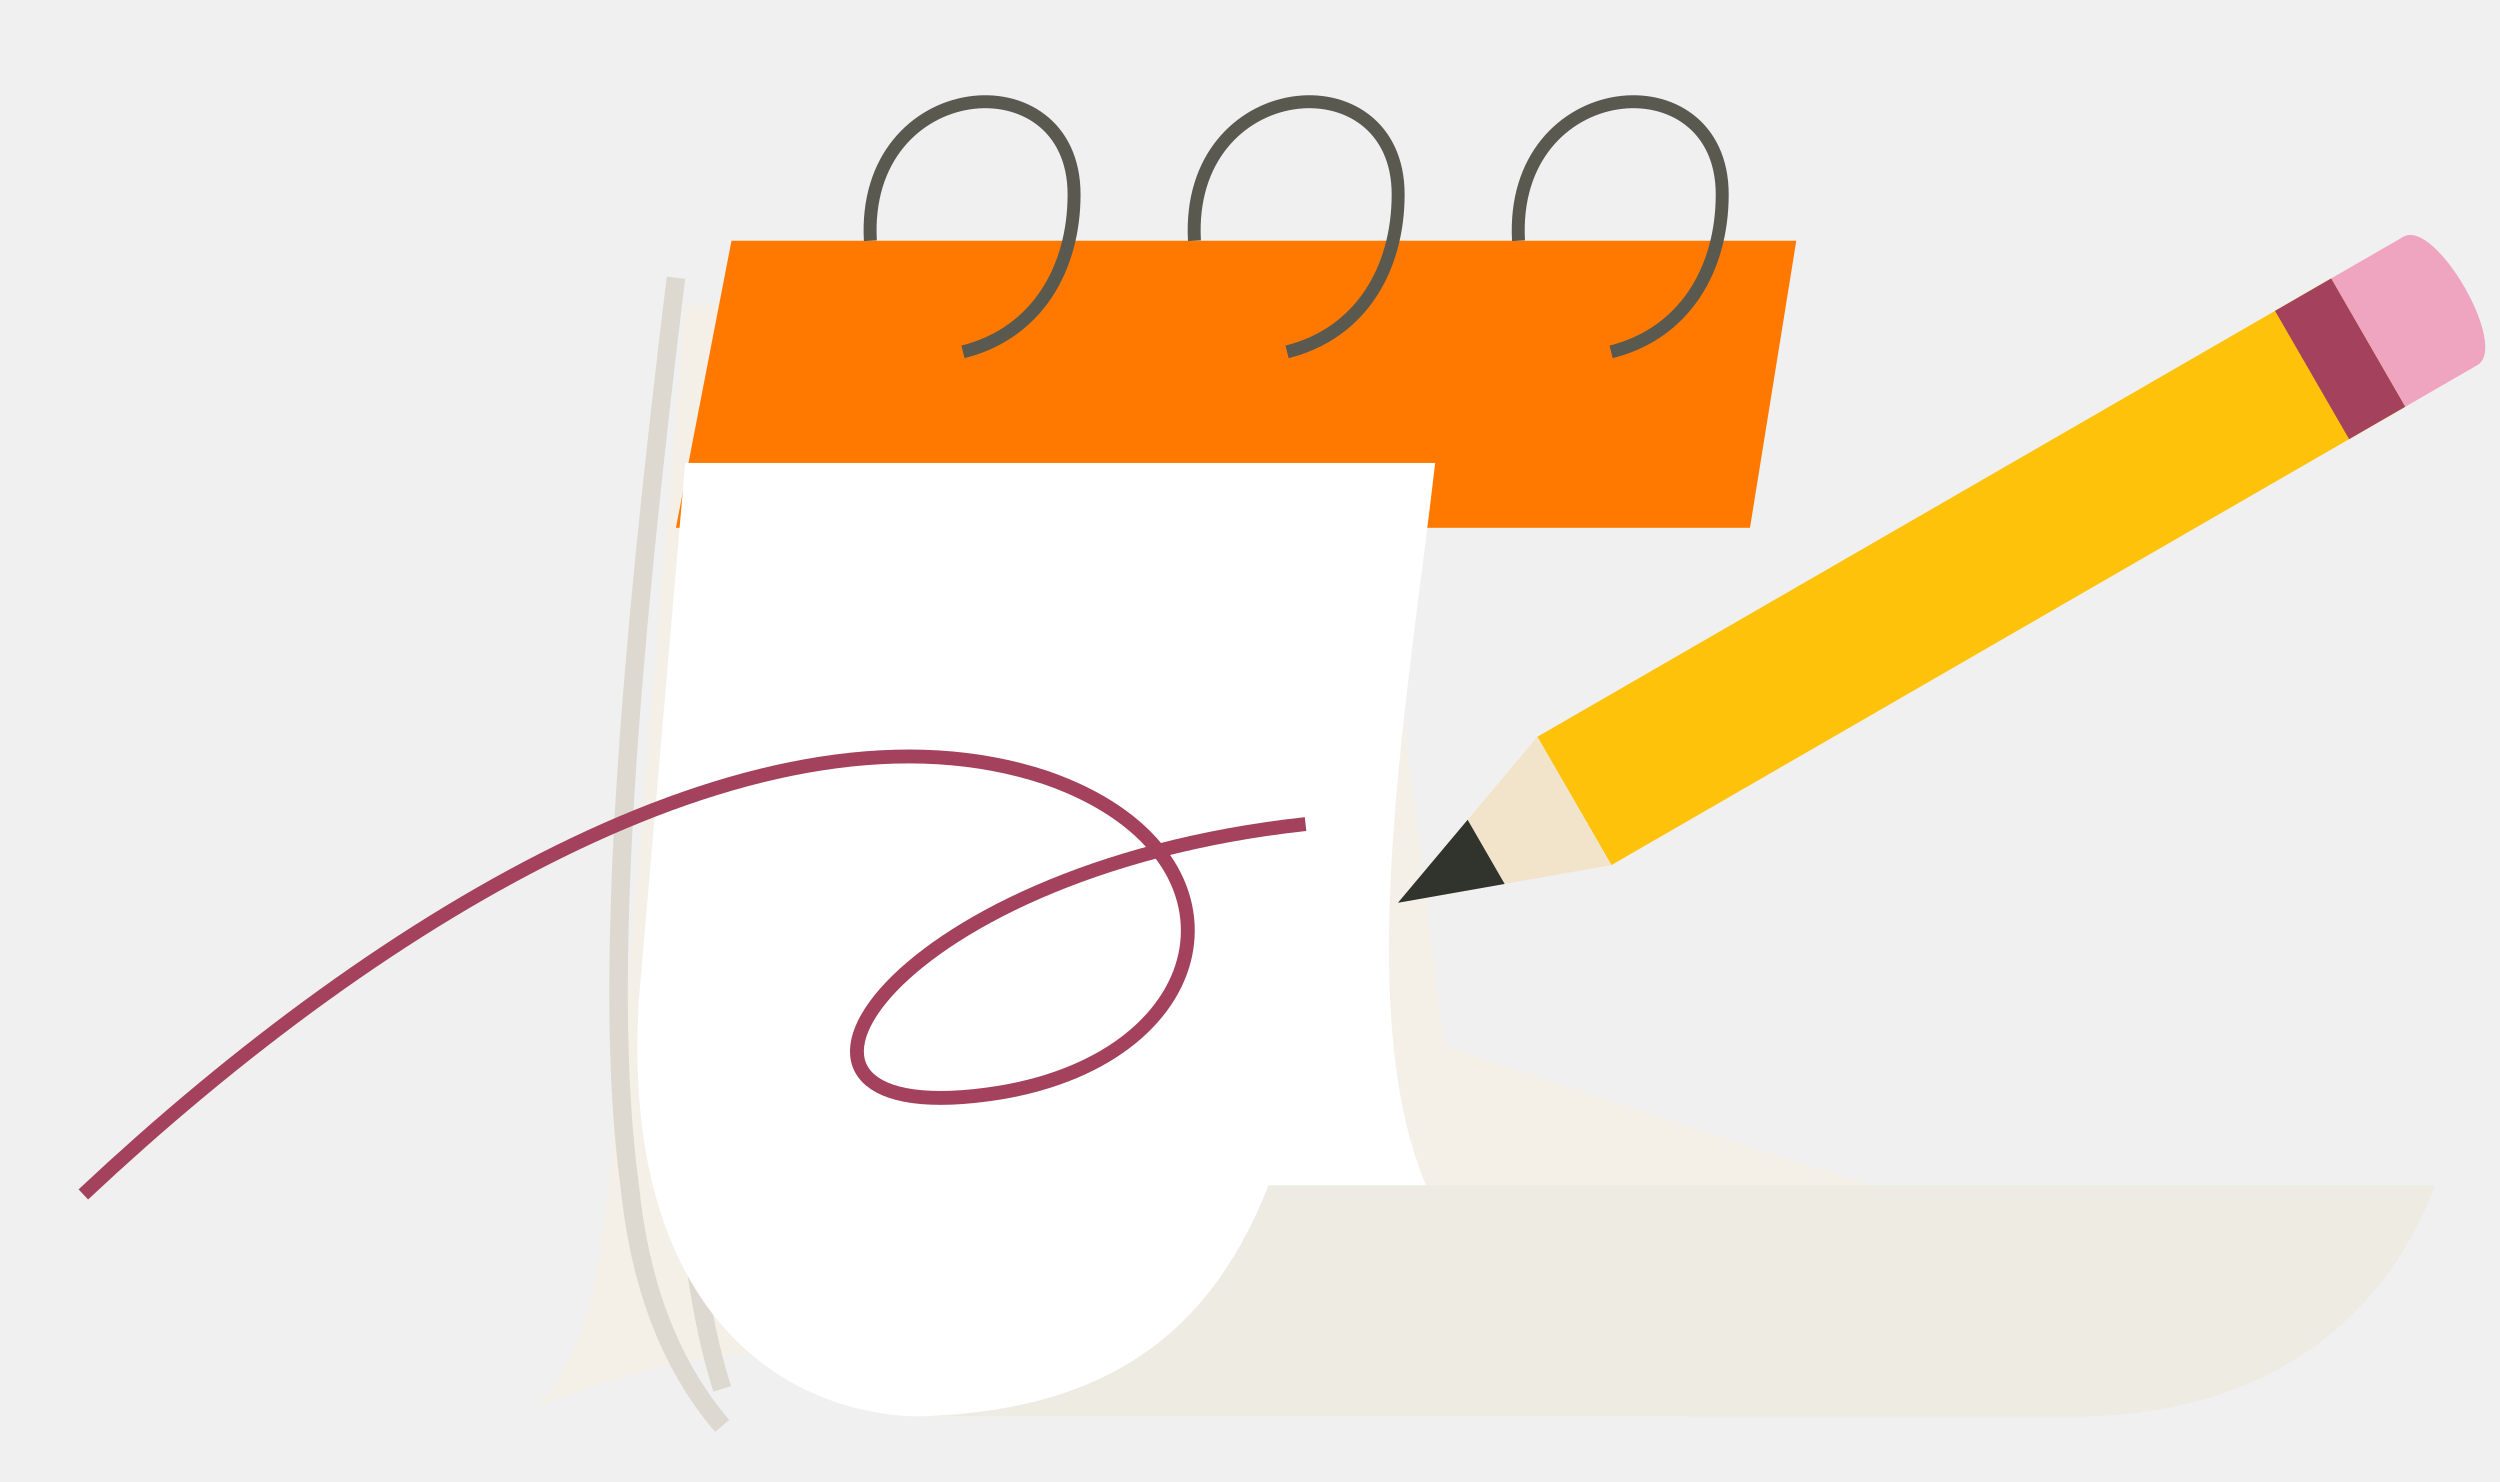
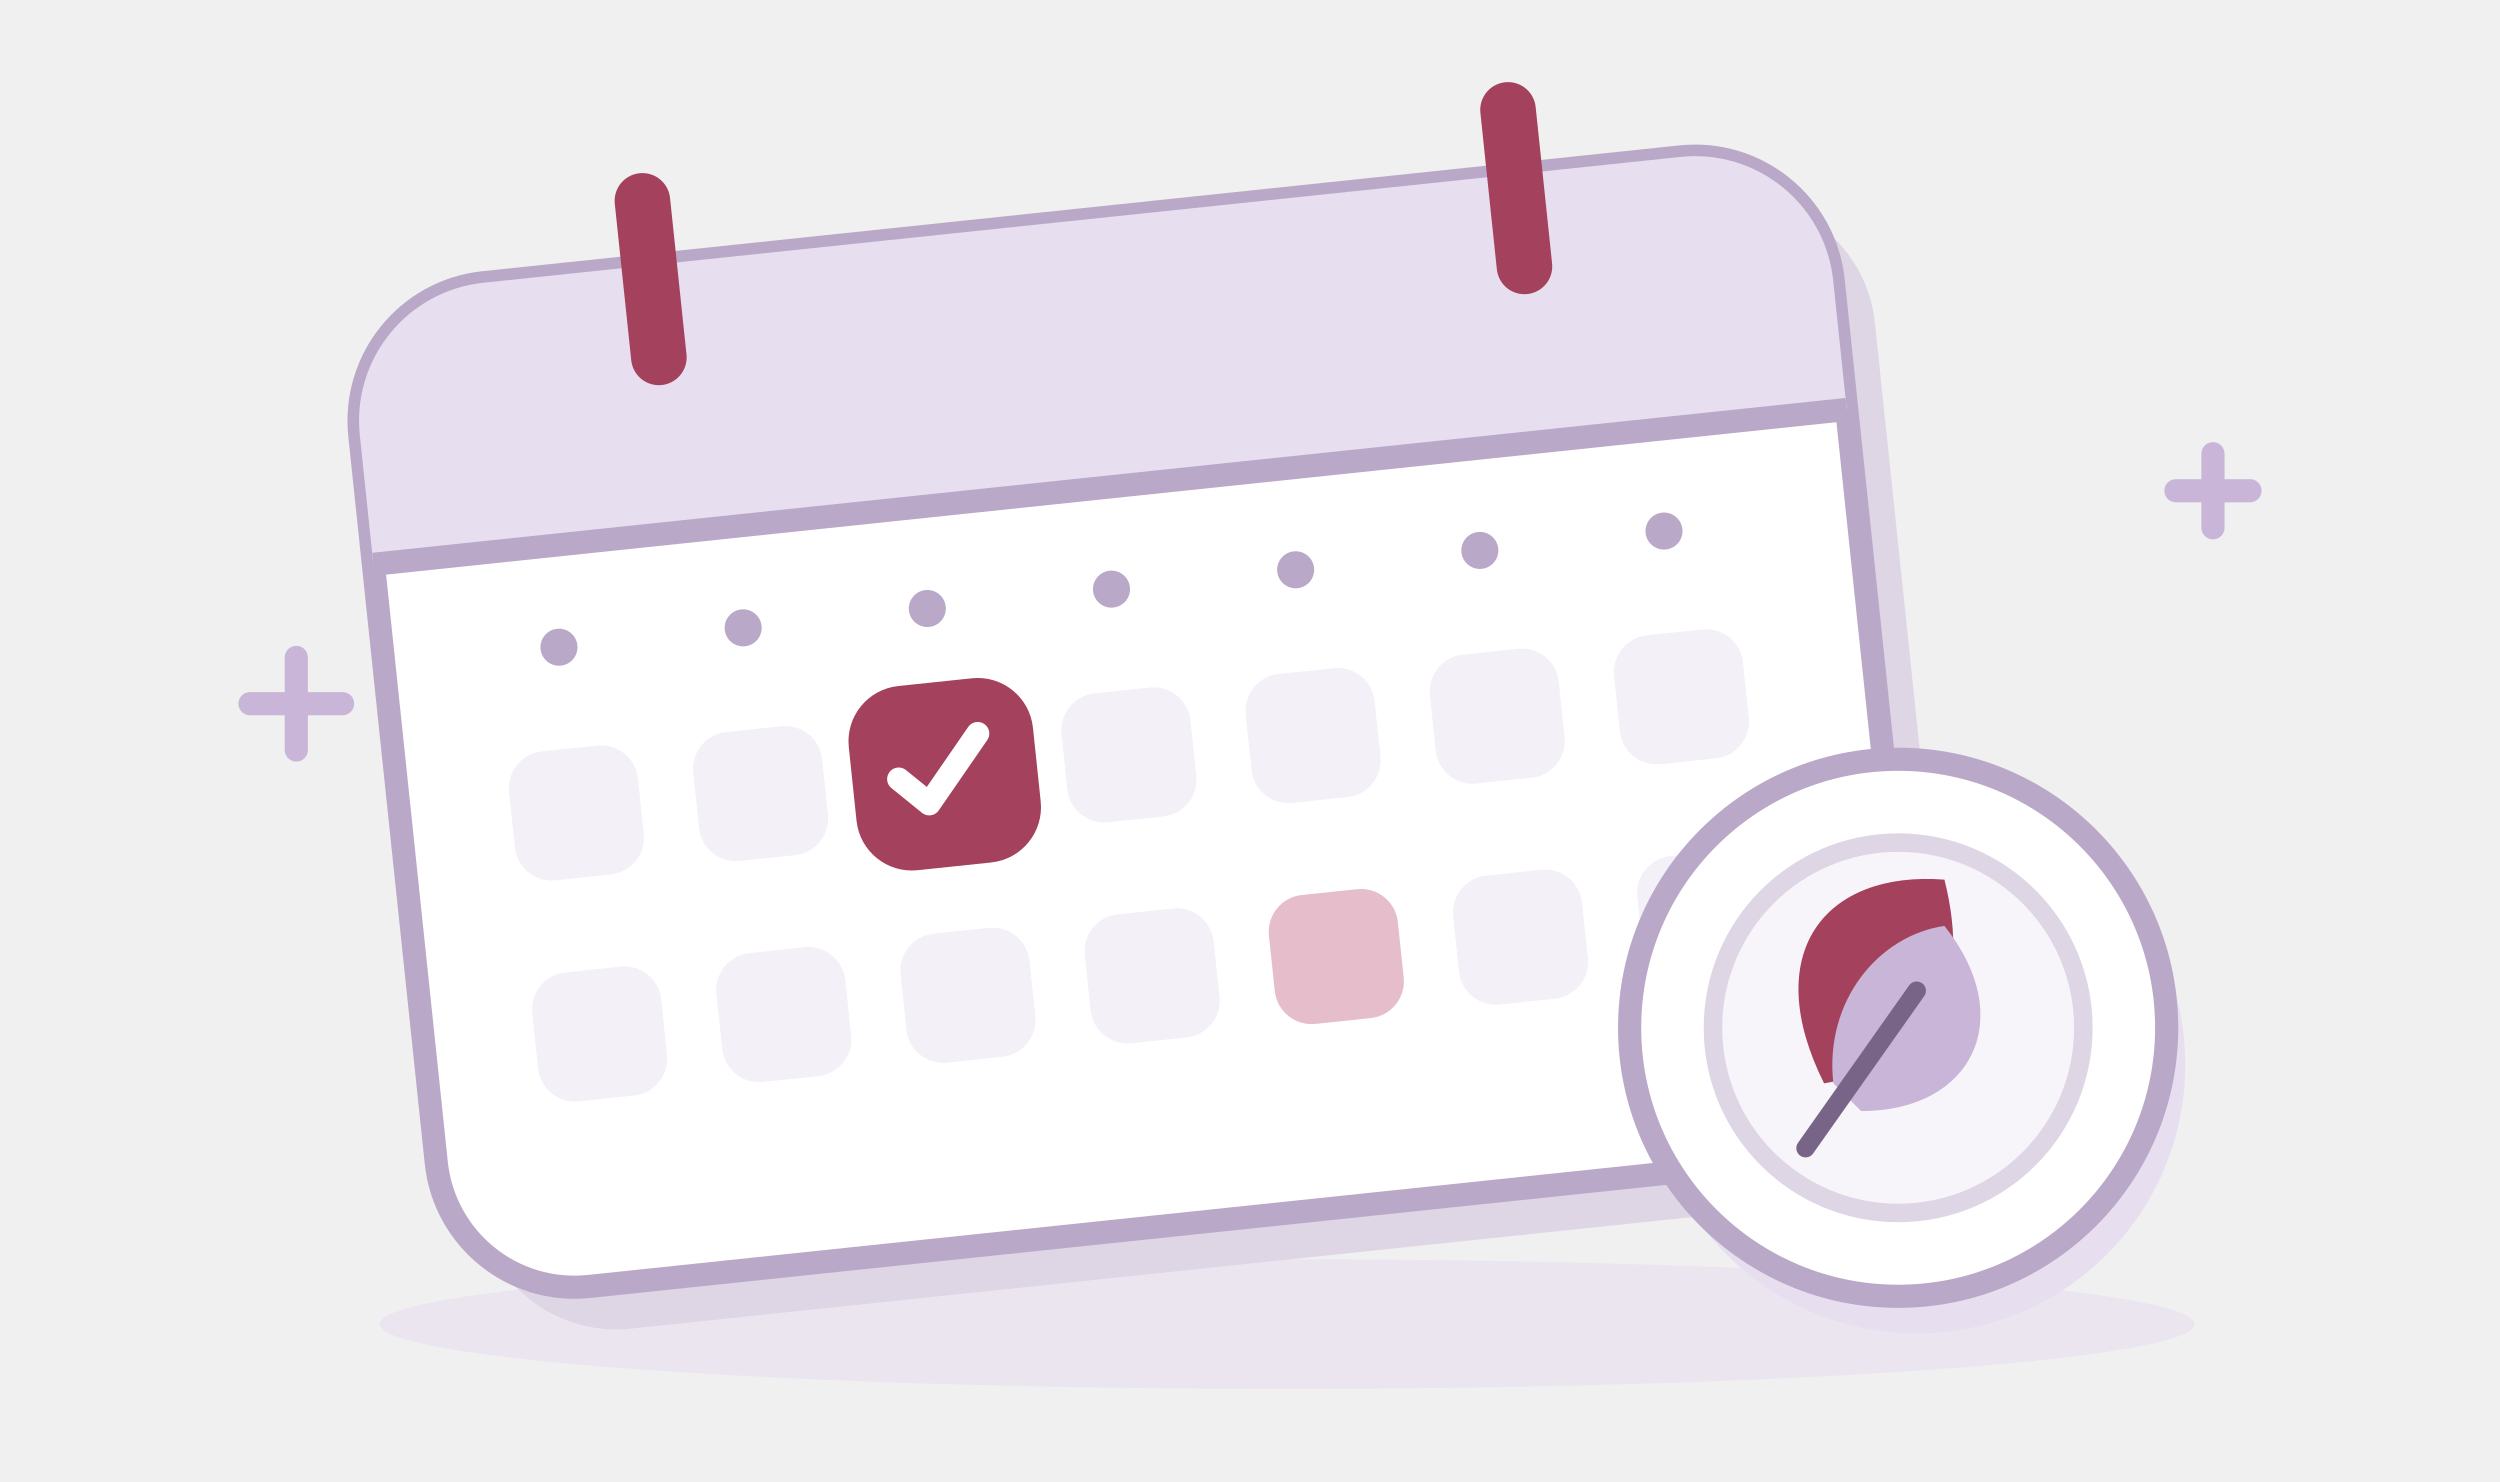
<svg xmlns="http://www.w3.org/2000/svg" viewBox="0 0 270 160" fill="none">
-   <path d="M74 33 67 116c-2 18-2 28-9 36 24-10 39-5 62-5h58l27-18-49-16-10-81Z" fill="#f4f0e8" />
-   <path d="M73 30c-5 41-8 76-5 98 1 10 4 19 10 26M82 35c-9 52-11 93-4 115" stroke="#ddd9d0" stroke-width="2" />
-   <path d="M79 26h115l-5 31H73z" fill="#ff7900" />
-   <path d="m74 50-5 58c-2 33 15 45 31 45h82c-16-6-24-15-28-25-8-19-2-52 1-78Z" fill="#fff" />
-   <path d="M94 26c-1-18 22-20 22-5 0 8-4 15-12 17m25-12c-1-18 22-20 22-5 0 8-4 15-12 17m25-12c-1-18 22-20 22-5 0 8-4 15-12 17" stroke="#595950" stroke-width="1.4" />
-   <path d="M147 128h116c-6 16-20 25-39 25H97c20 0 33-7 40-25Z" fill="#eeebe3" />
-   <path d="M9 129c33-31 74-55 104-45 23 8 19 30-5 34-31 5-13-24 33-29" stroke="#a4415c" stroke-width="1.5" />
-   <g transform="rotate(60 209 64)">
-     <path d="M201 10h16v99h-16z" fill="#ffc20b" />
-     <path d="M201 10h16V1c0-4-16-4-16 0Z" fill="#efa4bf" />
-     <path d="M201 10h16v7h-16z" fill="#a4415c" />
-     <path d="m201 109 8 22 8-22z" fill="#f1e4cb" />
-     <path d="m205 120 4 11 4-11z" fill="#31332d" />
+   <ellipse cx="139" cy="143" rx="98" ry="7" fill="#E7DEF0" opacity=".6" />
+   <g transform="rotate(-6 127 82)">
+     <rect x="47" y="28" width="160" height="109" rx="15" fill="#DED5E5" />
+     <rect x="43" y="23" width="160" height="109" rx="15" fill="#FFFFFF" stroke="#B9A8C7" stroke-width="2.5" />
+     <path d="M58 23h130a15 15 0 0 1 15 15v14H43V38a15 15 0 0 1 15-15Z" fill="#E7DEF0" />
+     <path d="M43 52h160" stroke="#B9A8C7" stroke-width="2.5" />
+     <path d="M76 16v17m94-17v17" stroke="#A4415C" stroke-width="6" stroke-linecap="round" />
+     <g fill="#B9A8C7">
+       <circle cx="62" cy="63" r="2" />
+       <circle cx="82" cy="63" r="2" />
+       <circle cx="102" cy="63" r="2" />
+       <circle cx="122" cy="63" r="2" />
+       <circle cx="142" cy="63" r="2" />
+       <circle cx="162" cy="63" r="2" />
+       <circle cx="182" cy="63" r="2" />
+     </g>
+     <g fill="#F3F0F7">
+       <rect x="55" y="74" width="14" height="14" rx="4" />
+       <rect x="75" y="74" width="14" height="14" rx="4" />
+       <rect x="115" y="74" width="14" height="14" rx="4" />
+       <rect x="135" y="74" width="14" height="14" rx="4" />
+       <rect x="155" y="74" width="14" height="14" rx="4" />
+       <rect x="175" y="74" width="14" height="14" rx="4" />
+       <rect x="55" y="98" width="14" height="14" rx="4" />
+       <rect x="75" y="98" width="14" height="14" rx="4" />
+       <rect x="95" y="98" width="14" height="14" rx="4" />
+       <rect x="115" y="98" width="14" height="14" rx="4" />
+       <rect x="155" y="98" width="14" height="14" rx="4" />
+       <rect x="175" y="98" width="14" height="14" rx="4" />
+     </g>
+     <rect x="92" y="71" width="20" height="20" rx="6" fill="#A4415C" />
+     <path d="m97 81 3 3 6-7" stroke="#FFFFFF" stroke-width="2.5" stroke-linecap="round" stroke-linejoin="round" />
+     <rect x="135" y="98" width="14" height="14" rx="4" fill="#E6BDCA" />
  </g>
+   <circle cx="207" cy="115" r="29" fill="#E7DEF0" />
+   <circle cx="205" cy="111" r="29" fill="#FFFFFF" stroke="#B9A8C7" stroke-width="2.5" />
+   <circle cx="205" cy="111" r="20" fill="#F8F5FA" stroke="#DED5E5" stroke-width="2" />
+   <path d="M197 117c-7-14 0-23 13-22 3 12-1 20-13 22Z" fill="#A4415C" />
+   <path d="M198 117c-1-9 5-16 12-17 8 10 3 20-9 20" fill="#C9B5D8" />
+   <path d="m195 124 12-17" stroke="#786487" stroke-width="2" stroke-linecap="round" />
+   <path d="M27 76h10m-5-5v10m203-28h8m-4-4v8" stroke="#C9B5D8" stroke-width="2.5" stroke-linecap="round" />
</svg>
